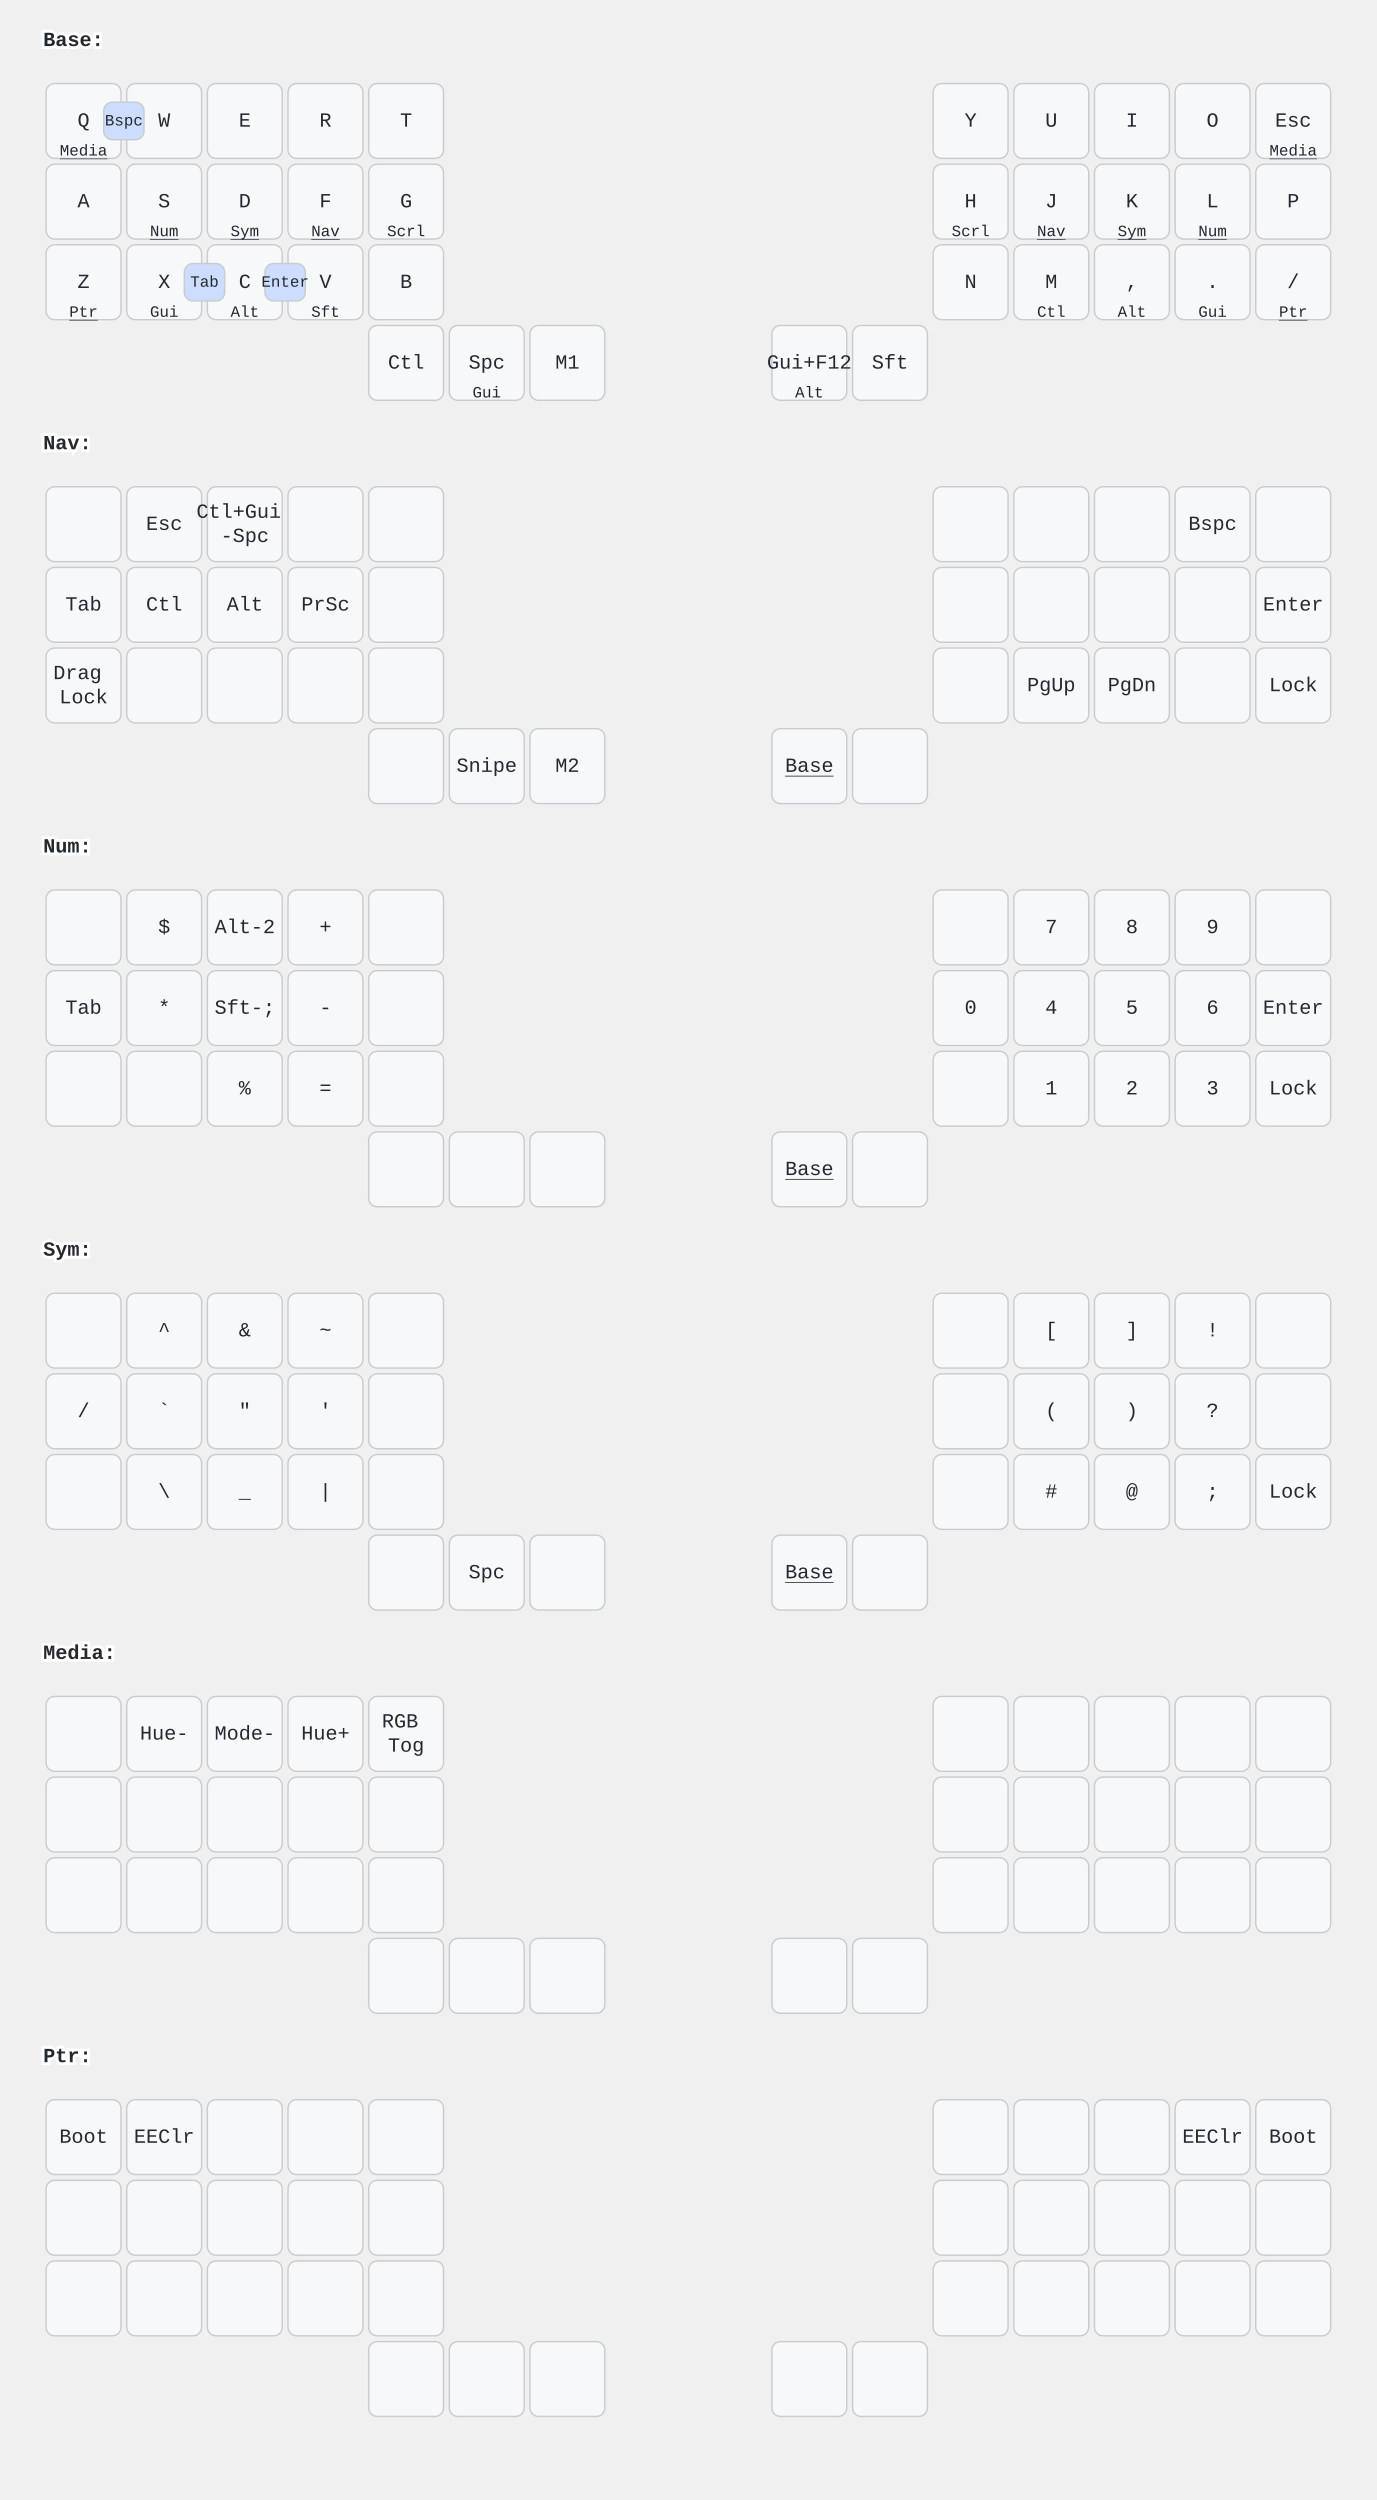
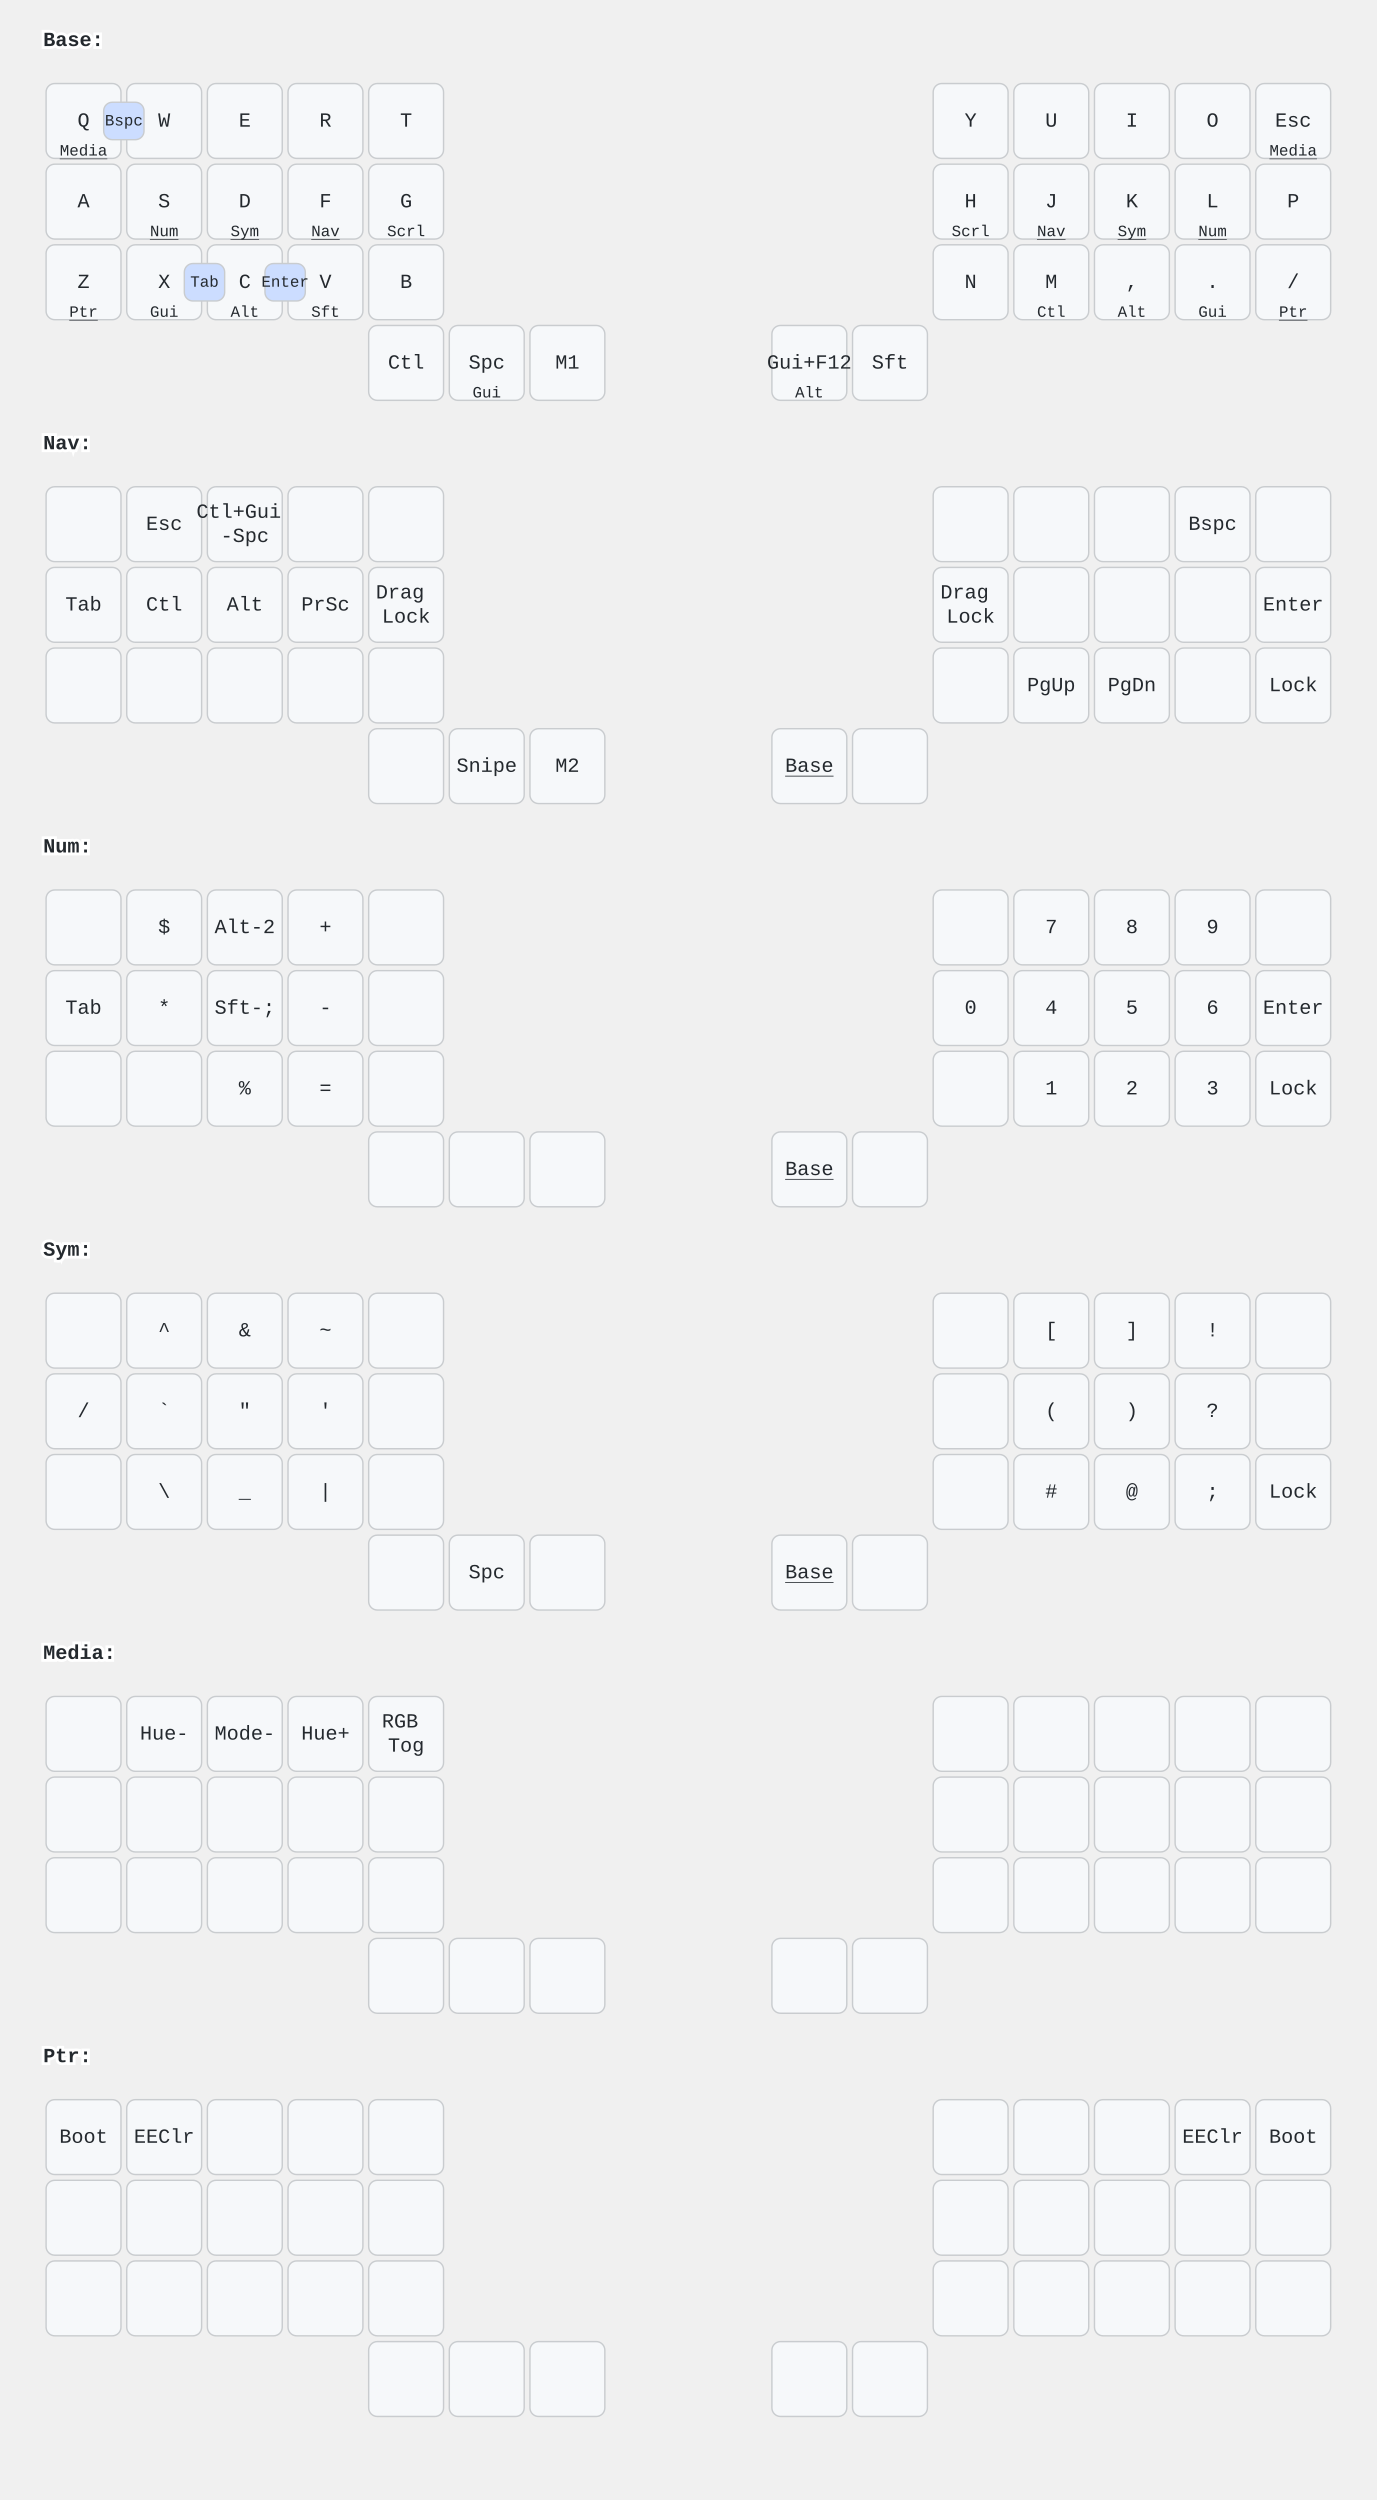
<svg xmlns="http://www.w3.org/2000/svg" xmlns:xlink="http://www.w3.org/1999/xlink" width="956" height="1736" viewBox="0 0 956 1736" class="keymap">
  <defs>/* start glyphs */
<svg id="mdi:arrow-down-thin">
      <svg id="mdi-arrow-down-thin" viewBox="0 0 24 24">
        <path d="M7.03 13.92H11.03V5L13.04 4.97V13.92H17.03L12.03 18.92Z" />
      </svg>
    </svg>
    <svg id="mdi:arrow-left-thin">
      <svg id="mdi-arrow-left-thin" viewBox="0 0 24 24">
        <path d="M10.05 16.94V12.94H18.97L19 10.93H10.05V6.94L5.05 11.94Z" />
      </svg>
    </svg>
    <svg id="mdi:arrow-right-thin">
      <svg id="mdi-arrow-right-thin" viewBox="0 0 24 24">
        <path d="M14 16.94V12.94H5.08L5.05 10.93H14V6.94L19 11.94Z" />
      </svg>
    </svg>
    <svg id="mdi:arrow-up-thin">
      <svg id="mdi-arrow-up-thin" viewBox="0 0 24 24">
        <path d="M7.03 9.97H11.03V18.89L13.04 18.92V9.97H17.03L12.03 4.97Z" />
      </svg>
    </svg>
    <svg id="mdi:play">
      <svg id="mdi-play" viewBox="0 0 24 24">
        <path d="M8,5.14V19.14L19,12.14L8,5.14Z" />
      </svg>
    </svg>
    <svg id="mdi:skip-next">
      <svg id="mdi-skip-next" viewBox="0 0 24 24">
        <path d="M16,18H18V6H16M6,18L14.5,12L6,6V18Z" />
      </svg>
    </svg>
    <svg id="mdi:skip-previous">
      <svg id="mdi-skip-previous" viewBox="0 0 24 24">
        <path d="M6,18V6H8V18H6M9.5,12L18,6V18L9.5,12Z" />
      </svg>
    </svg>
    <svg id="mdi:stop">
      <svg id="mdi-stop" viewBox="0 0 24 24">
        <path d="M18,18H6V6H18V18Z" />
      </svg>
    </svg>
    <svg id="mdi:volume-off">
      <svg id="mdi-volume-off" viewBox="0 0 24 24">
        <path d="M12,4L9.91,6.09L12,8.18M4.27,3L3,4.27L7.73,9H3V15H7L12,20V13.27L16.25,17.53C15.58,18.04 14.83,18.46 14,18.7V20.77C15.38,20.45 16.63,19.82 17.68,18.96L19.73,21L21,19.73L12,10.73M19,12C19,12.94 18.8,13.82 18.46,14.64L19.97,16.15C20.62,14.91 21,13.5 21,12C21,7.72 18,4.14 14,3.23V5.29C16.89,6.15 19,8.83 19,12M16.5,12C16.5,10.23 15.5,8.71 14,7.97V10.18L16.45,12.63C16.5,12.43 16.5,12.21 16.5,12Z" />
      </svg>
    </svg>
  </defs>/* end glyphs */
<style>/* inherit to force styles through use tags */
svg path {
    fill: inherit;
}

/* font and background color specifications */
svg.keymap {
    font-family: SFMono-Regular,Consolas,Liberation Mono,Menlo,monospace;
    font-size: 14px;
    font-kerning: normal;
    text-rendering: optimizeLegibility;
    fill: #24292e;
}

/* default key styling */
rect.key {
    fill: #f6f8fa;
}

rect.key, rect.combo {
    stroke: #c9cccf;
    stroke-width: 1;
}

/* default key side styling, only used is draw_key_sides is set */
rect.side {
    filter: brightness(90%);
}

/* color accent for combo boxes */
rect.combo, rect.combo-separate {
    fill: #cdf;
}

/* color accent for held keys */
rect.held, rect.combo.held {
    fill: #fdd;
}

/* color accent for ghost (optional) keys */
rect.ghost, rect.combo.ghost {
    stroke-dasharray: 4, 4;
    stroke-width: 2;
}

text {
    text-anchor: middle;
    dominant-baseline: middle;
}

/* styling for layer labels */
text.label {
    font-weight: bold;
    text-anchor: start;
    stroke: white;
    stroke-width: 4;
    paint-order: stroke;
}

/* styling for optional footer */
text.footer {
    text-anchor: end;
    dominant-baseline: auto;
    stroke: white;
    stroke-width: 4;
    paint-order: stroke;
}

/* styling for combo tap, and key non-tap label text */
text.combo, text.hold, text.shifted, text.left, text.right, text.tl, text.tr, text.bl, text.br {
    font-size: 11px;
}

text.hold, text.bl, text.br {
    text-anchor: middle;
    dominant-baseline: auto;
}

text.shifted, text.tl, text.tr {
    text-anchor: middle;
    dominant-baseline: hanging;
}

text.left, text.tl, text.bl {
    text-anchor: start;
}

text.right, text.tr, text.br {
    text-anchor: end;
}

text.layer-activator {
    text-decoration: underline;
}

/* styling for hold/shifted label text in combo box */
text.combo.hold, text.combo.shifted, text.combo.left, text.combo.right {
    font-size: 8px;
}

/* lighter symbol for transparent keys */
text.trans {
    fill: #7b7e81;
}

/* styling for combo dendrons */
path.combo {
    stroke-width: 1;
    stroke: gray;
    fill: none;
}

/* Start Tabler Icons Cleanup */
/* cannot use height/width with glyphs */
.icon-tabler &gt; path {
    fill: inherit;
    stroke: inherit;
    stroke-width: 2;
}
/* hide tabler's default box */
.icon-tabler &gt; path[stroke="none"][fill="none"] {
    visibility: hidden;
}
/* End Tabler Icons Cleanup */
</style>
  <g transform="translate(30, 0)" class="layer-Base">
    <text x="0" y="28" class="label" id="Base">Base:</text>
    <g transform="translate(0, 56)">
      <g transform="translate(28, 28)" class="key keypos-0">
        <rect rx="6" ry="6" x="-26" y="-26" width="52" height="52" class="key" />
        <text x="0" y="0" class="key tap">Q</text>
        <a href="#Media">
          <text x="0" y="24" class="key hold layer-activator">Media</text>
        </a>
      </g>
      <g transform="translate(84, 28)" class="key keypos-1">
        <rect rx="6" ry="6" x="-26" y="-26" width="52" height="52" class="key" />
        <text x="0" y="0" class="key tap">W</text>
      </g>
      <g transform="translate(140, 28)" class="key keypos-2">
        <rect rx="6" ry="6" x="-26" y="-26" width="52" height="52" class="key" />
        <text x="0" y="0" class="key tap">E</text>
      </g>
      <g transform="translate(196, 28)" class="key keypos-3">
        <rect rx="6" ry="6" x="-26" y="-26" width="52" height="52" class="key" />
        <text x="0" y="0" class="key tap">R</text>
      </g>
      <g transform="translate(252, 28)" class="key keypos-4">
        <rect rx="6" ry="6" x="-26" y="-26" width="52" height="52" class="key" />
        <text x="0" y="0" class="key tap">T</text>
      </g>
      <g transform="translate(644, 28)" class="key keypos-5">
        <rect rx="6" ry="6" x="-26" y="-26" width="52" height="52" class="key" />
        <text x="0" y="0" class="key tap">Y</text>
      </g>
      <g transform="translate(700, 28)" class="key keypos-6">
        <rect rx="6" ry="6" x="-26" y="-26" width="52" height="52" class="key" />
        <text x="0" y="0" class="key tap">U</text>
      </g>
      <g transform="translate(756, 28)" class="key keypos-7">
        <rect rx="6" ry="6" x="-26" y="-26" width="52" height="52" class="key" />
        <text x="0" y="0" class="key tap">I</text>
      </g>
      <g transform="translate(812, 28)" class="key keypos-8">
        <rect rx="6" ry="6" x="-26" y="-26" width="52" height="52" class="key" />
        <text x="0" y="0" class="key tap">O</text>
      </g>
      <g transform="translate(868, 28)" class="key keypos-9">
        <rect rx="6" ry="6" x="-26" y="-26" width="52" height="52" class="key" />
        <text x="0" y="0" class="key tap">Esc</text>
        <a href="#Media">
          <text x="0" y="24" class="key hold layer-activator">Media</text>
        </a>
      </g>
      <g transform="translate(28, 84)" class="key keypos-10">
        <rect rx="6" ry="6" x="-26" y="-26" width="52" height="52" class="key" />
        <text x="0" y="0" class="key tap">A</text>
      </g>
      <g transform="translate(84, 84)" class="key keypos-11">
        <rect rx="6" ry="6" x="-26" y="-26" width="52" height="52" class="key" />
        <text x="0" y="0" class="key tap">S</text>
        <a href="#Num">
          <text x="0" y="24" class="key hold layer-activator">Num</text>
        </a>
      </g>
      <g transform="translate(140, 84)" class="key keypos-12">
        <rect rx="6" ry="6" x="-26" y="-26" width="52" height="52" class="key" />
        <text x="0" y="0" class="key tap">D</text>
        <a href="#Sym">
          <text x="0" y="24" class="key hold layer-activator">Sym</text>
        </a>
      </g>
      <g transform="translate(196, 84)" class="key keypos-13">
        <rect rx="6" ry="6" x="-26" y="-26" width="52" height="52" class="key" />
        <text x="0" y="0" class="key tap">F</text>
        <a href="#Nav">
          <text x="0" y="24" class="key hold layer-activator">Nav</text>
        </a>
      </g>
      <g transform="translate(252, 84)" class="key keypos-14">
        <rect rx="6" ry="6" x="-26" y="-26" width="52" height="52" class="key" />
        <text x="0" y="0" class="key tap">G</text>
        <text x="0" y="24" class="key hold">Scrl</text>
      </g>
      <g transform="translate(644, 84)" class="key keypos-15">
        <rect rx="6" ry="6" x="-26" y="-26" width="52" height="52" class="key" />
        <text x="0" y="0" class="key tap">H</text>
        <text x="0" y="24" class="key hold">Scrl</text>
      </g>
      <g transform="translate(700, 84)" class="key keypos-16">
        <rect rx="6" ry="6" x="-26" y="-26" width="52" height="52" class="key" />
        <text x="0" y="0" class="key tap">J</text>
        <a href="#Nav">
          <text x="0" y="24" class="key hold layer-activator">Nav</text>
        </a>
      </g>
      <g transform="translate(756, 84)" class="key keypos-17">
        <rect rx="6" ry="6" x="-26" y="-26" width="52" height="52" class="key" />
        <text x="0" y="0" class="key tap">K</text>
        <a href="#Sym">
          <text x="0" y="24" class="key hold layer-activator">Sym</text>
        </a>
      </g>
      <g transform="translate(812, 84)" class="key keypos-18">
        <rect rx="6" ry="6" x="-26" y="-26" width="52" height="52" class="key" />
        <text x="0" y="0" class="key tap">L</text>
        <a href="#Num">
          <text x="0" y="24" class="key hold layer-activator">Num</text>
        </a>
      </g>
      <g transform="translate(868, 84)" class="key keypos-19">
        <rect rx="6" ry="6" x="-26" y="-26" width="52" height="52" class="key" />
        <text x="0" y="0" class="key tap">P</text>
      </g>
      <g transform="translate(28, 140)" class="key keypos-20">
        <rect rx="6" ry="6" x="-26" y="-26" width="52" height="52" class="key" />
        <text x="0" y="0" class="key tap">Z</text>
        <a href="#Ptr">
          <text x="0" y="24" class="key hold layer-activator">Ptr</text>
        </a>
      </g>
      <g transform="translate(84, 140)" class="key keypos-21">
        <rect rx="6" ry="6" x="-26" y="-26" width="52" height="52" class="key" />
        <text x="0" y="0" class="key tap">X</text>
        <text x="0" y="24" class="key hold">Gui</text>
      </g>
      <g transform="translate(140, 140)" class="key keypos-22">
        <rect rx="6" ry="6" x="-26" y="-26" width="52" height="52" class="key" />
        <text x="0" y="0" class="key tap">C</text>
        <text x="0" y="24" class="key hold">Alt</text>
      </g>
      <g transform="translate(196, 140)" class="key keypos-23">
        <rect rx="6" ry="6" x="-26" y="-26" width="52" height="52" class="key" />
        <text x="0" y="0" class="key tap">V</text>
        <text x="0" y="24" class="key hold">Sft</text>
      </g>
      <g transform="translate(252, 140)" class="key keypos-24">
        <rect rx="6" ry="6" x="-26" y="-26" width="52" height="52" class="key" />
        <text x="0" y="0" class="key tap">B</text>
      </g>
      <g transform="translate(644, 140)" class="key keypos-25">
        <rect rx="6" ry="6" x="-26" y="-26" width="52" height="52" class="key" />
        <text x="0" y="0" class="key tap">N</text>
      </g>
      <g transform="translate(700, 140)" class="key keypos-26">
        <rect rx="6" ry="6" x="-26" y="-26" width="52" height="52" class="key" />
        <text x="0" y="0" class="key tap">M</text>
        <text x="0" y="24" class="key hold">Ctl</text>
      </g>
      <g transform="translate(756, 140)" class="key keypos-27">
        <rect rx="6" ry="6" x="-26" y="-26" width="52" height="52" class="key" />
        <text x="0" y="0" class="key tap">,</text>
        <text x="0" y="24" class="key hold">Alt</text>
      </g>
      <g transform="translate(812, 140)" class="key keypos-28">
        <rect rx="6" ry="6" x="-26" y="-26" width="52" height="52" class="key" />
        <text x="0" y="0" class="key tap">.</text>
        <text x="0" y="24" class="key hold">Gui</text>
      </g>
      <g transform="translate(868, 140)" class="key keypos-29">
        <rect rx="6" ry="6" x="-26" y="-26" width="52" height="52" class="key" />
        <text x="0" y="0" class="key tap">/</text>
        <a href="#Ptr">
          <text x="0" y="24" class="key hold layer-activator">Ptr</text>
        </a>
      </g>
      <g transform="translate(252, 196)" class="key keypos-30">
        <rect rx="6" ry="6" x="-26" y="-26" width="52" height="52" class="key" />
        <text x="0" y="0" class="key tap">Ctl</text>
      </g>
      <g transform="translate(308, 196)" class="key keypos-31">
        <rect rx="6" ry="6" x="-26" y="-26" width="52" height="52" class="key" />
        <text x="0" y="0" class="key tap">Spc</text>
        <text x="0" y="24" class="key hold">Gui</text>
      </g>
      <g transform="translate(364, 196)" class="key keypos-32">
        <rect rx="6" ry="6" x="-26" y="-26" width="52" height="52" class="key" />
        <text x="0" y="0" class="key tap">M1</text>
      </g>
      <g transform="translate(532, 196)" class="key keypos-33">
        <rect rx="6" ry="6" x="-26" y="-26" width="52" height="52" class="key" />
        <text x="0" y="0" class="key tap">Gui+F12</text>
        <text x="0" y="24" class="key hold">Alt</text>
      </g>
      <g transform="translate(588, 196)" class="key keypos-34">
        <rect rx="6" ry="6" x="-26" y="-26" width="52" height="52" class="key" />
        <text x="0" y="0" class="key tap">Sft</text>
      </g>
      <g class="combo combopos-0">
        <rect rx="6" ry="6" x="154" y="127" width="28" height="26" class="combo" />
        <text x="168" y="140" class="combo tap">Enter</text>
      </g>
      <g class="combo combopos-1">
        <rect rx="6" ry="6" x="98" y="127" width="28" height="26" class="combo" />
        <text x="112" y="140" class="combo tap">Tab</text>
      </g>
      <g class="combo combopos-2">
        <rect rx="6" ry="6" x="42" y="15" width="28" height="26" class="combo" />
        <text x="56" y="28" class="combo tap">Bspc</text>
      </g>
    </g>
  </g>
  <g transform="translate(30, 280)" class="layer-Nav">
    <text x="0" y="28" class="label" id="Nav">Nav:</text>
    <g transform="translate(0, 56)">
      <g transform="translate(28, 28)" class="key keypos-0">
        <rect rx="6" ry="6" x="-26" y="-26" width="52" height="52" class="key" />
      </g>
      <g transform="translate(84, 28)" class="key keypos-1">
        <rect rx="6" ry="6" x="-26" y="-26" width="52" height="52" class="key" />
        <text x="0" y="0" class="key tap">Esc</text>
      </g>
      <g transform="translate(140, 28)" class="key keypos-2">
        <rect rx="6" ry="6" x="-26" y="-26" width="52" height="52" class="key" />
        <text x="0" y="0" class="key tap">
          <tspan x="0" dy="-0.6em">Ctl+Gui</tspan>
          <tspan x="0" dy="1.2em">-Spc</tspan>
        </text>
      </g>
      <g transform="translate(196, 28)" class="key keypos-3">
        <rect rx="6" ry="6" x="-26" y="-26" width="52" height="52" class="key" />
      </g>
      <g transform="translate(252, 28)" class="key keypos-4">
        <rect rx="6" ry="6" x="-26" y="-26" width="52" height="52" class="key" />
      </g>
      <g transform="translate(644, 28)" class="key keypos-5">
        <rect rx="6" ry="6" x="-26" y="-26" width="52" height="52" class="key" />
      </g>
      <g transform="translate(700, 28)" class="key keypos-6">
        <rect rx="6" ry="6" x="-26" y="-26" width="52" height="52" class="key" />
      </g>
      <g transform="translate(756, 28)" class="key keypos-7">
        <rect rx="6" ry="6" x="-26" y="-26" width="52" height="52" class="key" />
        <use href="#mdi:arrow-up-thin" xlink:href="#mdi:arrow-up-thin" x="-7" y="-7" height="14" width="14.0" class="key tap glyph mdi:arrow-up-thin" />
      </g>
      <g transform="translate(812, 28)" class="key keypos-8">
        <rect rx="6" ry="6" x="-26" y="-26" width="52" height="52" class="key" />
        <text x="0" y="0" class="key tap">Bspc</text>
      </g>
      <g transform="translate(868, 28)" class="key keypos-9">
        <rect rx="6" ry="6" x="-26" y="-26" width="52" height="52" class="key" />
      </g>
      <g transform="translate(28, 84)" class="key keypos-10">
        <rect rx="6" ry="6" x="-26" y="-26" width="52" height="52" class="key" />
        <text x="0" y="0" class="key tap">Tab</text>
      </g>
      <g transform="translate(84, 84)" class="key keypos-11">
        <rect rx="6" ry="6" x="-26" y="-26" width="52" height="52" class="key" />
        <text x="0" y="0" class="key tap">Ctl</text>
      </g>
      <g transform="translate(140, 84)" class="key keypos-12">
        <rect rx="6" ry="6" x="-26" y="-26" width="52" height="52" class="key" />
        <text x="0" y="0" class="key tap">Alt</text>
      </g>
      <g transform="translate(196, 84)" class="key keypos-13">
        <rect rx="6" ry="6" x="-26" y="-26" width="52" height="52" class="key" />
        <text x="0" y="0" class="key tap">PrSc</text>
      </g>
      <g transform="translate(252, 84)" class="key keypos-14">
        <rect rx="6" ry="6" x="-26" y="-26" width="52" height="52" class="key" />
-       </g>
-       <g transform="translate(644, 84)" class="key keypos-15">
-         <rect rx="6" ry="6" x="-26" y="-26" width="52" height="52" class="key" />
-       </g>
-       <g transform="translate(700, 84)" class="key keypos-16">
-         <rect rx="6" ry="6" x="-26" y="-26" width="52" height="52" class="key" />
-         <use href="#mdi:arrow-left-thin" xlink:href="#mdi:arrow-left-thin" x="-7" y="-7" height="14" width="14.0" class="key tap glyph mdi:arrow-left-thin" />
-       </g>
-       <g transform="translate(756, 84)" class="key keypos-17">
-         <rect rx="6" ry="6" x="-26" y="-26" width="52" height="52" class="key" />
-         <use href="#mdi:arrow-down-thin" xlink:href="#mdi:arrow-down-thin" x="-7" y="-7" height="14" width="14.0" class="key tap glyph mdi:arrow-down-thin" />
-       </g>
-       <g transform="translate(812, 84)" class="key keypos-18">
-         <rect rx="6" ry="6" x="-26" y="-26" width="52" height="52" class="key" />
-         <use href="#mdi:arrow-right-thin" xlink:href="#mdi:arrow-right-thin" x="-7" y="-7" height="14" width="14.0" class="key tap glyph mdi:arrow-right-thin" />
-       </g>
-       <g transform="translate(868, 84)" class="key keypos-19">
-         <rect rx="6" ry="6" x="-26" y="-26" width="52" height="52" class="key" />
-         <text x="0" y="0" class="key tap">Enter</text>
-       </g>
-       <g transform="translate(28, 140)" class="key keypos-20">
-         <rect rx="6" ry="6" x="-26" y="-26" width="52" height="52" class="key" />
        <text x="0" y="0" class="key tap">
          <tspan x="0" dy="-0.6em">Drag</tspan>
          <tspan x="0" dy="1.2em">Lock</tspan>
        </text>
+       </g>
+       <g transform="translate(644, 84)" class="key keypos-15">
+         <rect rx="6" ry="6" x="-26" y="-26" width="52" height="52" class="key" />
+         <text x="0" y="0" class="key tap">
+           <tspan x="0" dy="-0.6em">Drag</tspan>
+           <tspan x="0" dy="1.2em">Lock</tspan>
+         </text>
+       </g>
+       <g transform="translate(700, 84)" class="key keypos-16">
+         <rect rx="6" ry="6" x="-26" y="-26" width="52" height="52" class="key" />
+         <use href="#mdi:arrow-left-thin" xlink:href="#mdi:arrow-left-thin" x="-7" y="-7" height="14" width="14.0" class="key tap glyph mdi:arrow-left-thin" />
+       </g>
+       <g transform="translate(756, 84)" class="key keypos-17">
+         <rect rx="6" ry="6" x="-26" y="-26" width="52" height="52" class="key" />
+         <use href="#mdi:arrow-down-thin" xlink:href="#mdi:arrow-down-thin" x="-7" y="-7" height="14" width="14.0" class="key tap glyph mdi:arrow-down-thin" />
+       </g>
+       <g transform="translate(812, 84)" class="key keypos-18">
+         <rect rx="6" ry="6" x="-26" y="-26" width="52" height="52" class="key" />
+         <use href="#mdi:arrow-right-thin" xlink:href="#mdi:arrow-right-thin" x="-7" y="-7" height="14" width="14.0" class="key tap glyph mdi:arrow-right-thin" />
+       </g>
+       <g transform="translate(868, 84)" class="key keypos-19">
+         <rect rx="6" ry="6" x="-26" y="-26" width="52" height="52" class="key" />
+         <text x="0" y="0" class="key tap">Enter</text>
+       </g>
+       <g transform="translate(28, 140)" class="key keypos-20">
+         <rect rx="6" ry="6" x="-26" y="-26" width="52" height="52" class="key" />
      </g>
      <g transform="translate(84, 140)" class="key keypos-21">
        <rect rx="6" ry="6" x="-26" y="-26" width="52" height="52" class="key" />
      </g>
      <g transform="translate(140, 140)" class="key keypos-22">
        <rect rx="6" ry="6" x="-26" y="-26" width="52" height="52" class="key" />
      </g>
      <g transform="translate(196, 140)" class="key keypos-23">
        <rect rx="6" ry="6" x="-26" y="-26" width="52" height="52" class="key" />
      </g>
      <g transform="translate(252, 140)" class="key keypos-24">
        <rect rx="6" ry="6" x="-26" y="-26" width="52" height="52" class="key" />
      </g>
      <g transform="translate(644, 140)" class="key keypos-25">
        <rect rx="6" ry="6" x="-26" y="-26" width="52" height="52" class="key" />
      </g>
      <g transform="translate(700, 140)" class="key keypos-26">
        <rect rx="6" ry="6" x="-26" y="-26" width="52" height="52" class="key" />
        <text x="0" y="0" class="key tap">PgUp</text>
      </g>
      <g transform="translate(756, 140)" class="key keypos-27">
        <rect rx="6" ry="6" x="-26" y="-26" width="52" height="52" class="key" />
        <text x="0" y="0" class="key tap">PgDn</text>
      </g>
      <g transform="translate(812, 140)" class="key keypos-28">
        <rect rx="6" ry="6" x="-26" y="-26" width="52" height="52" class="key" />
      </g>
      <g transform="translate(868, 140)" class="key keypos-29">
        <rect rx="6" ry="6" x="-26" y="-26" width="52" height="52" class="key" />
        <text x="0" y="0" class="key tap">Lock</text>
      </g>
      <g transform="translate(252, 196)" class="key keypos-30">
        <rect rx="6" ry="6" x="-26" y="-26" width="52" height="52" class="key" />
      </g>
      <g transform="translate(308, 196)" class="key keypos-31">
        <rect rx="6" ry="6" x="-26" y="-26" width="52" height="52" class="key" />
        <text x="0" y="0" class="key tap">Snipe</text>
      </g>
      <g transform="translate(364, 196)" class="key keypos-32">
        <rect rx="6" ry="6" x="-26" y="-26" width="52" height="52" class="key" />
        <text x="0" y="0" class="key tap">M2</text>
      </g>
      <g transform="translate(532, 196)" class="key keypos-33">
        <rect rx="6" ry="6" x="-26" y="-26" width="52" height="52" class="key" />
        <a href="#Base">
          <text x="0" y="0" class="key tap layer-activator">Base</text>
        </a>
      </g>
      <g transform="translate(588, 196)" class="key keypos-34">
        <rect rx="6" ry="6" x="-26" y="-26" width="52" height="52" class="key" />
      </g>
    </g>
  </g>
  <g transform="translate(30, 560)" class="layer-Num">
    <text x="0" y="28" class="label" id="Num">Num:</text>
    <g transform="translate(0, 56)">
      <g transform="translate(28, 28)" class="key keypos-0">
        <rect rx="6" ry="6" x="-26" y="-26" width="52" height="52" class="key" />
      </g>
      <g transform="translate(84, 28)" class="key keypos-1">
        <rect rx="6" ry="6" x="-26" y="-26" width="52" height="52" class="key" />
        <text x="0" y="0" class="key tap">$</text>
      </g>
      <g transform="translate(140, 28)" class="key keypos-2">
        <rect rx="6" ry="6" x="-26" y="-26" width="52" height="52" class="key" />
        <text x="0" y="0" class="key tap">Alt-2</text>
      </g>
      <g transform="translate(196, 28)" class="key keypos-3">
        <rect rx="6" ry="6" x="-26" y="-26" width="52" height="52" class="key" />
        <text x="0" y="0" class="key tap">+</text>
      </g>
      <g transform="translate(252, 28)" class="key keypos-4">
        <rect rx="6" ry="6" x="-26" y="-26" width="52" height="52" class="key" />
      </g>
      <g transform="translate(644, 28)" class="key keypos-5">
        <rect rx="6" ry="6" x="-26" y="-26" width="52" height="52" class="key" />
      </g>
      <g transform="translate(700, 28)" class="key keypos-6">
        <rect rx="6" ry="6" x="-26" y="-26" width="52" height="52" class="key" />
        <text x="0" y="0" class="key tap">7</text>
      </g>
      <g transform="translate(756, 28)" class="key keypos-7">
        <rect rx="6" ry="6" x="-26" y="-26" width="52" height="52" class="key" />
        <text x="0" y="0" class="key tap">8</text>
      </g>
      <g transform="translate(812, 28)" class="key keypos-8">
        <rect rx="6" ry="6" x="-26" y="-26" width="52" height="52" class="key" />
        <text x="0" y="0" class="key tap">9</text>
      </g>
      <g transform="translate(868, 28)" class="key keypos-9">
        <rect rx="6" ry="6" x="-26" y="-26" width="52" height="52" class="key" />
      </g>
      <g transform="translate(28, 84)" class="key keypos-10">
        <rect rx="6" ry="6" x="-26" y="-26" width="52" height="52" class="key" />
        <text x="0" y="0" class="key tap">Tab</text>
      </g>
      <g transform="translate(84, 84)" class="key keypos-11">
        <rect rx="6" ry="6" x="-26" y="-26" width="52" height="52" class="key" />
        <text x="0" y="0" class="key tap">*</text>
      </g>
      <g transform="translate(140, 84)" class="key keypos-12">
        <rect rx="6" ry="6" x="-26" y="-26" width="52" height="52" class="key" />
        <text x="0" y="0" class="key tap">Sft-;</text>
      </g>
      <g transform="translate(196, 84)" class="key keypos-13">
        <rect rx="6" ry="6" x="-26" y="-26" width="52" height="52" class="key" />
        <text x="0" y="0" class="key tap">-</text>
      </g>
      <g transform="translate(252, 84)" class="key keypos-14">
        <rect rx="6" ry="6" x="-26" y="-26" width="52" height="52" class="key" />
      </g>
      <g transform="translate(644, 84)" class="key keypos-15">
        <rect rx="6" ry="6" x="-26" y="-26" width="52" height="52" class="key" />
        <text x="0" y="0" class="key tap">0</text>
      </g>
      <g transform="translate(700, 84)" class="key keypos-16">
        <rect rx="6" ry="6" x="-26" y="-26" width="52" height="52" class="key" />
        <text x="0" y="0" class="key tap">4</text>
      </g>
      <g transform="translate(756, 84)" class="key keypos-17">
        <rect rx="6" ry="6" x="-26" y="-26" width="52" height="52" class="key" />
        <text x="0" y="0" class="key tap">5</text>
      </g>
      <g transform="translate(812, 84)" class="key keypos-18">
        <rect rx="6" ry="6" x="-26" y="-26" width="52" height="52" class="key" />
        <text x="0" y="0" class="key tap">6</text>
      </g>
      <g transform="translate(868, 84)" class="key keypos-19">
        <rect rx="6" ry="6" x="-26" y="-26" width="52" height="52" class="key" />
        <text x="0" y="0" class="key tap">Enter</text>
      </g>
      <g transform="translate(28, 140)" class="key keypos-20">
        <rect rx="6" ry="6" x="-26" y="-26" width="52" height="52" class="key" />
      </g>
      <g transform="translate(84, 140)" class="key keypos-21">
        <rect rx="6" ry="6" x="-26" y="-26" width="52" height="52" class="key" />
      </g>
      <g transform="translate(140, 140)" class="key keypos-22">
        <rect rx="6" ry="6" x="-26" y="-26" width="52" height="52" class="key" />
        <text x="0" y="0" class="key tap">%</text>
      </g>
      <g transform="translate(196, 140)" class="key keypos-23">
        <rect rx="6" ry="6" x="-26" y="-26" width="52" height="52" class="key" />
        <text x="0" y="0" class="key tap">=</text>
      </g>
      <g transform="translate(252, 140)" class="key keypos-24">
        <rect rx="6" ry="6" x="-26" y="-26" width="52" height="52" class="key" />
      </g>
      <g transform="translate(644, 140)" class="key keypos-25">
        <rect rx="6" ry="6" x="-26" y="-26" width="52" height="52" class="key" />
      </g>
      <g transform="translate(700, 140)" class="key keypos-26">
        <rect rx="6" ry="6" x="-26" y="-26" width="52" height="52" class="key" />
        <text x="0" y="0" class="key tap">1</text>
      </g>
      <g transform="translate(756, 140)" class="key keypos-27">
        <rect rx="6" ry="6" x="-26" y="-26" width="52" height="52" class="key" />
        <text x="0" y="0" class="key tap">2</text>
      </g>
      <g transform="translate(812, 140)" class="key keypos-28">
        <rect rx="6" ry="6" x="-26" y="-26" width="52" height="52" class="key" />
        <text x="0" y="0" class="key tap">3</text>
      </g>
      <g transform="translate(868, 140)" class="key keypos-29">
        <rect rx="6" ry="6" x="-26" y="-26" width="52" height="52" class="key" />
        <text x="0" y="0" class="key tap">Lock</text>
      </g>
      <g transform="translate(252, 196)" class="key keypos-30">
        <rect rx="6" ry="6" x="-26" y="-26" width="52" height="52" class="key" />
      </g>
      <g transform="translate(308, 196)" class="key keypos-31">
        <rect rx="6" ry="6" x="-26" y="-26" width="52" height="52" class="key" />
      </g>
      <g transform="translate(364, 196)" class="key keypos-32">
        <rect rx="6" ry="6" x="-26" y="-26" width="52" height="52" class="key" />
      </g>
      <g transform="translate(532, 196)" class="key keypos-33">
        <rect rx="6" ry="6" x="-26" y="-26" width="52" height="52" class="key" />
        <a href="#Base">
          <text x="0" y="0" class="key tap layer-activator">Base</text>
        </a>
      </g>
      <g transform="translate(588, 196)" class="key keypos-34">
        <rect rx="6" ry="6" x="-26" y="-26" width="52" height="52" class="key" />
      </g>
    </g>
  </g>
  <g transform="translate(30, 840)" class="layer-Sym">
    <text x="0" y="28" class="label" id="Sym">Sym:</text>
    <g transform="translate(0, 56)">
      <g transform="translate(28, 28)" class="key keypos-0">
        <rect rx="6" ry="6" x="-26" y="-26" width="52" height="52" class="key" />
      </g>
      <g transform="translate(84, 28)" class="key keypos-1">
        <rect rx="6" ry="6" x="-26" y="-26" width="52" height="52" class="key" />
        <text x="0" y="0" class="key tap">^</text>
      </g>
      <g transform="translate(140, 28)" class="key keypos-2">
        <rect rx="6" ry="6" x="-26" y="-26" width="52" height="52" class="key" />
        <text x="0" y="0" class="key tap">&amp;</text>
      </g>
      <g transform="translate(196, 28)" class="key keypos-3">
        <rect rx="6" ry="6" x="-26" y="-26" width="52" height="52" class="key" />
        <text x="0" y="0" class="key tap">~</text>
      </g>
      <g transform="translate(252, 28)" class="key keypos-4">
        <rect rx="6" ry="6" x="-26" y="-26" width="52" height="52" class="key" />
      </g>
      <g transform="translate(644, 28)" class="key keypos-5">
        <rect rx="6" ry="6" x="-26" y="-26" width="52" height="52" class="key" />
      </g>
      <g transform="translate(700, 28)" class="key keypos-6">
        <rect rx="6" ry="6" x="-26" y="-26" width="52" height="52" class="key" />
        <text x="0" y="0" class="key tap">[</text>
      </g>
      <g transform="translate(756, 28)" class="key keypos-7">
        <rect rx="6" ry="6" x="-26" y="-26" width="52" height="52" class="key" />
        <text x="0" y="0" class="key tap">]</text>
      </g>
      <g transform="translate(812, 28)" class="key keypos-8">
        <rect rx="6" ry="6" x="-26" y="-26" width="52" height="52" class="key" />
        <text x="0" y="0" class="key tap">!</text>
      </g>
      <g transform="translate(868, 28)" class="key keypos-9">
        <rect rx="6" ry="6" x="-26" y="-26" width="52" height="52" class="key" />
      </g>
      <g transform="translate(28, 84)" class="key keypos-10">
        <rect rx="6" ry="6" x="-26" y="-26" width="52" height="52" class="key" />
        <text x="0" y="0" class="key tap">/</text>
      </g>
      <g transform="translate(84, 84)" class="key keypos-11">
        <rect rx="6" ry="6" x="-26" y="-26" width="52" height="52" class="key" />
        <text x="0" y="0" class="key tap">`</text>
      </g>
      <g transform="translate(140, 84)" class="key keypos-12">
        <rect rx="6" ry="6" x="-26" y="-26" width="52" height="52" class="key" />
        <text x="0" y="0" class="key tap">"</text>
      </g>
      <g transform="translate(196, 84)" class="key keypos-13">
        <rect rx="6" ry="6" x="-26" y="-26" width="52" height="52" class="key" />
        <text x="0" y="0" class="key tap">'</text>
      </g>
      <g transform="translate(252, 84)" class="key keypos-14">
        <rect rx="6" ry="6" x="-26" y="-26" width="52" height="52" class="key" />
      </g>
      <g transform="translate(644, 84)" class="key keypos-15">
        <rect rx="6" ry="6" x="-26" y="-26" width="52" height="52" class="key" />
      </g>
      <g transform="translate(700, 84)" class="key keypos-16">
        <rect rx="6" ry="6" x="-26" y="-26" width="52" height="52" class="key" />
        <text x="0" y="0" class="key tap">(</text>
      </g>
      <g transform="translate(756, 84)" class="key keypos-17">
        <rect rx="6" ry="6" x="-26" y="-26" width="52" height="52" class="key" />
        <text x="0" y="0" class="key tap">)</text>
      </g>
      <g transform="translate(812, 84)" class="key keypos-18">
        <rect rx="6" ry="6" x="-26" y="-26" width="52" height="52" class="key" />
        <text x="0" y="0" class="key tap">?</text>
      </g>
      <g transform="translate(868, 84)" class="key keypos-19">
        <rect rx="6" ry="6" x="-26" y="-26" width="52" height="52" class="key" />
      </g>
      <g transform="translate(28, 140)" class="key keypos-20">
        <rect rx="6" ry="6" x="-26" y="-26" width="52" height="52" class="key" />
      </g>
      <g transform="translate(84, 140)" class="key keypos-21">
        <rect rx="6" ry="6" x="-26" y="-26" width="52" height="52" class="key" />
        <text x="0" y="0" class="key tap">\</text>
      </g>
      <g transform="translate(140, 140)" class="key keypos-22">
        <rect rx="6" ry="6" x="-26" y="-26" width="52" height="52" class="key" />
        <text x="0" y="0" class="key tap">_</text>
      </g>
      <g transform="translate(196, 140)" class="key keypos-23">
        <rect rx="6" ry="6" x="-26" y="-26" width="52" height="52" class="key" />
        <text x="0" y="0" class="key tap">|</text>
      </g>
      <g transform="translate(252, 140)" class="key keypos-24">
        <rect rx="6" ry="6" x="-26" y="-26" width="52" height="52" class="key" />
      </g>
      <g transform="translate(644, 140)" class="key keypos-25">
        <rect rx="6" ry="6" x="-26" y="-26" width="52" height="52" class="key" />
      </g>
      <g transform="translate(700, 140)" class="key keypos-26">
        <rect rx="6" ry="6" x="-26" y="-26" width="52" height="52" class="key" />
        <text x="0" y="0" class="key tap">#</text>
      </g>
      <g transform="translate(756, 140)" class="key keypos-27">
        <rect rx="6" ry="6" x="-26" y="-26" width="52" height="52" class="key" />
        <text x="0" y="0" class="key tap">@</text>
      </g>
      <g transform="translate(812, 140)" class="key keypos-28">
        <rect rx="6" ry="6" x="-26" y="-26" width="52" height="52" class="key" />
        <text x="0" y="0" class="key tap">;</text>
      </g>
      <g transform="translate(868, 140)" class="key keypos-29">
        <rect rx="6" ry="6" x="-26" y="-26" width="52" height="52" class="key" />
        <text x="0" y="0" class="key tap">Lock</text>
      </g>
      <g transform="translate(252, 196)" class="key keypos-30">
        <rect rx="6" ry="6" x="-26" y="-26" width="52" height="52" class="key" />
      </g>
      <g transform="translate(308, 196)" class="key keypos-31">
        <rect rx="6" ry="6" x="-26" y="-26" width="52" height="52" class="key" />
        <text x="0" y="0" class="key tap">Spc</text>
      </g>
      <g transform="translate(364, 196)" class="key keypos-32">
        <rect rx="6" ry="6" x="-26" y="-26" width="52" height="52" class="key" />
      </g>
      <g transform="translate(532, 196)" class="key keypos-33">
        <rect rx="6" ry="6" x="-26" y="-26" width="52" height="52" class="key" />
        <a href="#Base">
          <text x="0" y="0" class="key tap layer-activator">Base</text>
        </a>
      </g>
      <g transform="translate(588, 196)" class="key keypos-34">
        <rect rx="6" ry="6" x="-26" y="-26" width="52" height="52" class="key" />
      </g>
    </g>
  </g>
  <g transform="translate(30, 1120)" class="layer-Media">
    <text x="0" y="28" class="label" id="Media">Media:</text>
    <g transform="translate(0, 56)">
      <g transform="translate(28, 28)" class="key keypos-0">
        <rect rx="6" ry="6" x="-26" y="-26" width="52" height="52" class="key" />
      </g>
      <g transform="translate(84, 28)" class="key keypos-1">
        <rect rx="6" ry="6" x="-26" y="-26" width="52" height="52" class="key" />
        <text x="0" y="0" class="key tap">Hue-</text>
      </g>
      <g transform="translate(140, 28)" class="key keypos-2">
        <rect rx="6" ry="6" x="-26" y="-26" width="52" height="52" class="key" />
        <text x="0" y="0" class="key tap">Mode-</text>
      </g>
      <g transform="translate(196, 28)" class="key keypos-3">
        <rect rx="6" ry="6" x="-26" y="-26" width="52" height="52" class="key" />
        <text x="0" y="0" class="key tap">Hue+</text>
      </g>
      <g transform="translate(252, 28)" class="key keypos-4">
        <rect rx="6" ry="6" x="-26" y="-26" width="52" height="52" class="key" />
        <text x="0" y="0" class="key tap">
          <tspan x="0" dy="-0.6em">RGB</tspan>
          <tspan x="0" dy="1.2em">Tog</tspan>
        </text>
      </g>
      <g transform="translate(644, 28)" class="key keypos-5">
        <rect rx="6" ry="6" x="-26" y="-26" width="52" height="52" class="key" />
      </g>
      <g transform="translate(700, 28)" class="key keypos-6">
        <rect rx="6" ry="6" x="-26" y="-26" width="52" height="52" class="key" />
      </g>
      <g transform="translate(756, 28)" class="key keypos-7">
        <rect rx="6" ry="6" x="-26" y="-26" width="52" height="52" class="key" />
      </g>
      <g transform="translate(812, 28)" class="key keypos-8">
        <rect rx="6" ry="6" x="-26" y="-26" width="52" height="52" class="key" />
      </g>
      <g transform="translate(868, 28)" class="key keypos-9">
        <rect rx="6" ry="6" x="-26" y="-26" width="52" height="52" class="key" />
      </g>
      <g transform="translate(28, 84)" class="key keypos-10">
        <rect rx="6" ry="6" x="-26" y="-26" width="52" height="52" class="key" />
      </g>
      <g transform="translate(84, 84)" class="key keypos-11">
        <rect rx="6" ry="6" x="-26" y="-26" width="52" height="52" class="key" />
        <use href="#mdi:play" xlink:href="#mdi:play" x="-7" y="-7" height="14" width="14.0" class="key tap glyph mdi:play" />
      </g>
      <g transform="translate(140, 84)" class="key keypos-12">
        <rect rx="6" ry="6" x="-26" y="-26" width="52" height="52" class="key" />
        <use href="#mdi:skip-previous" xlink:href="#mdi:skip-previous" x="-7" y="-7" height="14" width="14.0" class="key tap glyph mdi:skip-previous" />
      </g>
      <g transform="translate(196, 84)" class="key keypos-13">
        <rect rx="6" ry="6" x="-26" y="-26" width="52" height="52" class="key" />
        <use href="#mdi:stop" xlink:href="#mdi:stop" x="-7" y="-7" height="14" width="14.0" class="key tap glyph mdi:stop" />
      </g>
      <g transform="translate(252, 84)" class="key keypos-14">
        <rect rx="6" ry="6" x="-26" y="-26" width="52" height="52" class="key" />
      </g>
      <g transform="translate(644, 84)" class="key keypos-15">
        <rect rx="6" ry="6" x="-26" y="-26" width="52" height="52" class="key" />
      </g>
      <g transform="translate(700, 84)" class="key keypos-16">
        <rect rx="6" ry="6" x="-26" y="-26" width="52" height="52" class="key" />
      </g>
      <g transform="translate(756, 84)" class="key keypos-17">
        <rect rx="6" ry="6" x="-26" y="-26" width="52" height="52" class="key" />
      </g>
      <g transform="translate(812, 84)" class="key keypos-18">
        <rect rx="6" ry="6" x="-26" y="-26" width="52" height="52" class="key" />
      </g>
      <g transform="translate(868, 84)" class="key keypos-19">
        <rect rx="6" ry="6" x="-26" y="-26" width="52" height="52" class="key" />
      </g>
      <g transform="translate(28, 140)" class="key keypos-20">
        <rect rx="6" ry="6" x="-26" y="-26" width="52" height="52" class="key" />
      </g>
      <g transform="translate(84, 140)" class="key keypos-21">
        <rect rx="6" ry="6" x="-26" y="-26" width="52" height="52" class="key" />
      </g>
      <g transform="translate(140, 140)" class="key keypos-22">
        <rect rx="6" ry="6" x="-26" y="-26" width="52" height="52" class="key" />
        <use href="#mdi:volume-off" xlink:href="#mdi:volume-off" x="-7" y="-7" height="14" width="14.0" class="key tap glyph mdi:volume-off" />
      </g>
      <g transform="translate(196, 140)" class="key keypos-23">
        <rect rx="6" ry="6" x="-26" y="-26" width="52" height="52" class="key" />
        <use href="#mdi:skip-next" xlink:href="#mdi:skip-next" x="-7" y="-7" height="14" width="14.0" class="key tap glyph mdi:skip-next" />
      </g>
      <g transform="translate(252, 140)" class="key keypos-24">
        <rect rx="6" ry="6" x="-26" y="-26" width="52" height="52" class="key" />
      </g>
      <g transform="translate(644, 140)" class="key keypos-25">
        <rect rx="6" ry="6" x="-26" y="-26" width="52" height="52" class="key" />
      </g>
      <g transform="translate(700, 140)" class="key keypos-26">
        <rect rx="6" ry="6" x="-26" y="-26" width="52" height="52" class="key" />
      </g>
      <g transform="translate(756, 140)" class="key keypos-27">
        <rect rx="6" ry="6" x="-26" y="-26" width="52" height="52" class="key" />
      </g>
      <g transform="translate(812, 140)" class="key keypos-28">
        <rect rx="6" ry="6" x="-26" y="-26" width="52" height="52" class="key" />
      </g>
      <g transform="translate(868, 140)" class="key keypos-29">
        <rect rx="6" ry="6" x="-26" y="-26" width="52" height="52" class="key" />
      </g>
      <g transform="translate(252, 196)" class="key keypos-30">
        <rect rx="6" ry="6" x="-26" y="-26" width="52" height="52" class="key" />
      </g>
      <g transform="translate(308, 196)" class="key keypos-31">
        <rect rx="6" ry="6" x="-26" y="-26" width="52" height="52" class="key" />
      </g>
      <g transform="translate(364, 196)" class="key keypos-32">
        <rect rx="6" ry="6" x="-26" y="-26" width="52" height="52" class="key" />
      </g>
      <g transform="translate(532, 196)" class="key keypos-33">
        <rect rx="6" ry="6" x="-26" y="-26" width="52" height="52" class="key" />
      </g>
      <g transform="translate(588, 196)" class="key keypos-34">
        <rect rx="6" ry="6" x="-26" y="-26" width="52" height="52" class="key" />
      </g>
    </g>
  </g>
  <g transform="translate(30, 1400)" class="layer-Ptr">
    <text x="0" y="28" class="label" id="Ptr">Ptr:</text>
    <g transform="translate(0, 56)">
      <g transform="translate(28, 28)" class="key keypos-0">
        <rect rx="6" ry="6" x="-26" y="-26" width="52" height="52" class="key" />
        <text x="0" y="0" class="key tap">Boot</text>
      </g>
      <g transform="translate(84, 28)" class="key keypos-1">
        <rect rx="6" ry="6" x="-26" y="-26" width="52" height="52" class="key" />
        <text x="0" y="0" class="key tap">EEClr</text>
      </g>
      <g transform="translate(140, 28)" class="key keypos-2">
        <rect rx="6" ry="6" x="-26" y="-26" width="52" height="52" class="key" />
      </g>
      <g transform="translate(196, 28)" class="key keypos-3">
        <rect rx="6" ry="6" x="-26" y="-26" width="52" height="52" class="key" />
      </g>
      <g transform="translate(252, 28)" class="key keypos-4">
        <rect rx="6" ry="6" x="-26" y="-26" width="52" height="52" class="key" />
      </g>
      <g transform="translate(644, 28)" class="key keypos-5">
        <rect rx="6" ry="6" x="-26" y="-26" width="52" height="52" class="key" />
      </g>
      <g transform="translate(700, 28)" class="key keypos-6">
        <rect rx="6" ry="6" x="-26" y="-26" width="52" height="52" class="key" />
      </g>
      <g transform="translate(756, 28)" class="key keypos-7">
        <rect rx="6" ry="6" x="-26" y="-26" width="52" height="52" class="key" />
      </g>
      <g transform="translate(812, 28)" class="key keypos-8">
        <rect rx="6" ry="6" x="-26" y="-26" width="52" height="52" class="key" />
        <text x="0" y="0" class="key tap">EEClr</text>
      </g>
      <g transform="translate(868, 28)" class="key keypos-9">
        <rect rx="6" ry="6" x="-26" y="-26" width="52" height="52" class="key" />
        <text x="0" y="0" class="key tap">Boot</text>
      </g>
      <g transform="translate(28, 84)" class="key keypos-10">
        <rect rx="6" ry="6" x="-26" y="-26" width="52" height="52" class="key" />
      </g>
      <g transform="translate(84, 84)" class="key keypos-11">
        <rect rx="6" ry="6" x="-26" y="-26" width="52" height="52" class="key" />
      </g>
      <g transform="translate(140, 84)" class="key keypos-12">
        <rect rx="6" ry="6" x="-26" y="-26" width="52" height="52" class="key" />
      </g>
      <g transform="translate(196, 84)" class="key keypos-13">
        <rect rx="6" ry="6" x="-26" y="-26" width="52" height="52" class="key" />
      </g>
      <g transform="translate(252, 84)" class="key keypos-14">
        <rect rx="6" ry="6" x="-26" y="-26" width="52" height="52" class="key" />
      </g>
      <g transform="translate(644, 84)" class="key keypos-15">
        <rect rx="6" ry="6" x="-26" y="-26" width="52" height="52" class="key" />
      </g>
      <g transform="translate(700, 84)" class="key keypos-16">
        <rect rx="6" ry="6" x="-26" y="-26" width="52" height="52" class="key" />
      </g>
      <g transform="translate(756, 84)" class="key keypos-17">
        <rect rx="6" ry="6" x="-26" y="-26" width="52" height="52" class="key" />
      </g>
      <g transform="translate(812, 84)" class="key keypos-18">
        <rect rx="6" ry="6" x="-26" y="-26" width="52" height="52" class="key" />
      </g>
      <g transform="translate(868, 84)" class="key keypos-19">
        <rect rx="6" ry="6" x="-26" y="-26" width="52" height="52" class="key" />
      </g>
      <g transform="translate(28, 140)" class="key keypos-20">
        <rect rx="6" ry="6" x="-26" y="-26" width="52" height="52" class="key" />
      </g>
      <g transform="translate(84, 140)" class="key keypos-21">
        <rect rx="6" ry="6" x="-26" y="-26" width="52" height="52" class="key" />
      </g>
      <g transform="translate(140, 140)" class="key keypos-22">
        <rect rx="6" ry="6" x="-26" y="-26" width="52" height="52" class="key" />
      </g>
      <g transform="translate(196, 140)" class="key keypos-23">
        <rect rx="6" ry="6" x="-26" y="-26" width="52" height="52" class="key" />
      </g>
      <g transform="translate(252, 140)" class="key keypos-24">
        <rect rx="6" ry="6" x="-26" y="-26" width="52" height="52" class="key" />
      </g>
      <g transform="translate(644, 140)" class="key keypos-25">
        <rect rx="6" ry="6" x="-26" y="-26" width="52" height="52" class="key" />
      </g>
      <g transform="translate(700, 140)" class="key keypos-26">
        <rect rx="6" ry="6" x="-26" y="-26" width="52" height="52" class="key" />
      </g>
      <g transform="translate(756, 140)" class="key keypos-27">
        <rect rx="6" ry="6" x="-26" y="-26" width="52" height="52" class="key" />
      </g>
      <g transform="translate(812, 140)" class="key keypos-28">
        <rect rx="6" ry="6" x="-26" y="-26" width="52" height="52" class="key" />
      </g>
      <g transform="translate(868, 140)" class="key keypos-29">
        <rect rx="6" ry="6" x="-26" y="-26" width="52" height="52" class="key" />
      </g>
      <g transform="translate(252, 196)" class="key keypos-30">
        <rect rx="6" ry="6" x="-26" y="-26" width="52" height="52" class="key" />
      </g>
      <g transform="translate(308, 196)" class="key keypos-31">
        <rect rx="6" ry="6" x="-26" y="-26" width="52" height="52" class="key" />
      </g>
      <g transform="translate(364, 196)" class="key keypos-32">
        <rect rx="6" ry="6" x="-26" y="-26" width="52" height="52" class="key" />
      </g>
      <g transform="translate(532, 196)" class="key keypos-33">
        <rect rx="6" ry="6" x="-26" y="-26" width="52" height="52" class="key" />
      </g>
      <g transform="translate(588, 196)" class="key keypos-34">
        <rect rx="6" ry="6" x="-26" y="-26" width="52" height="52" class="key" />
      </g>
    </g>
  </g>
</svg>
